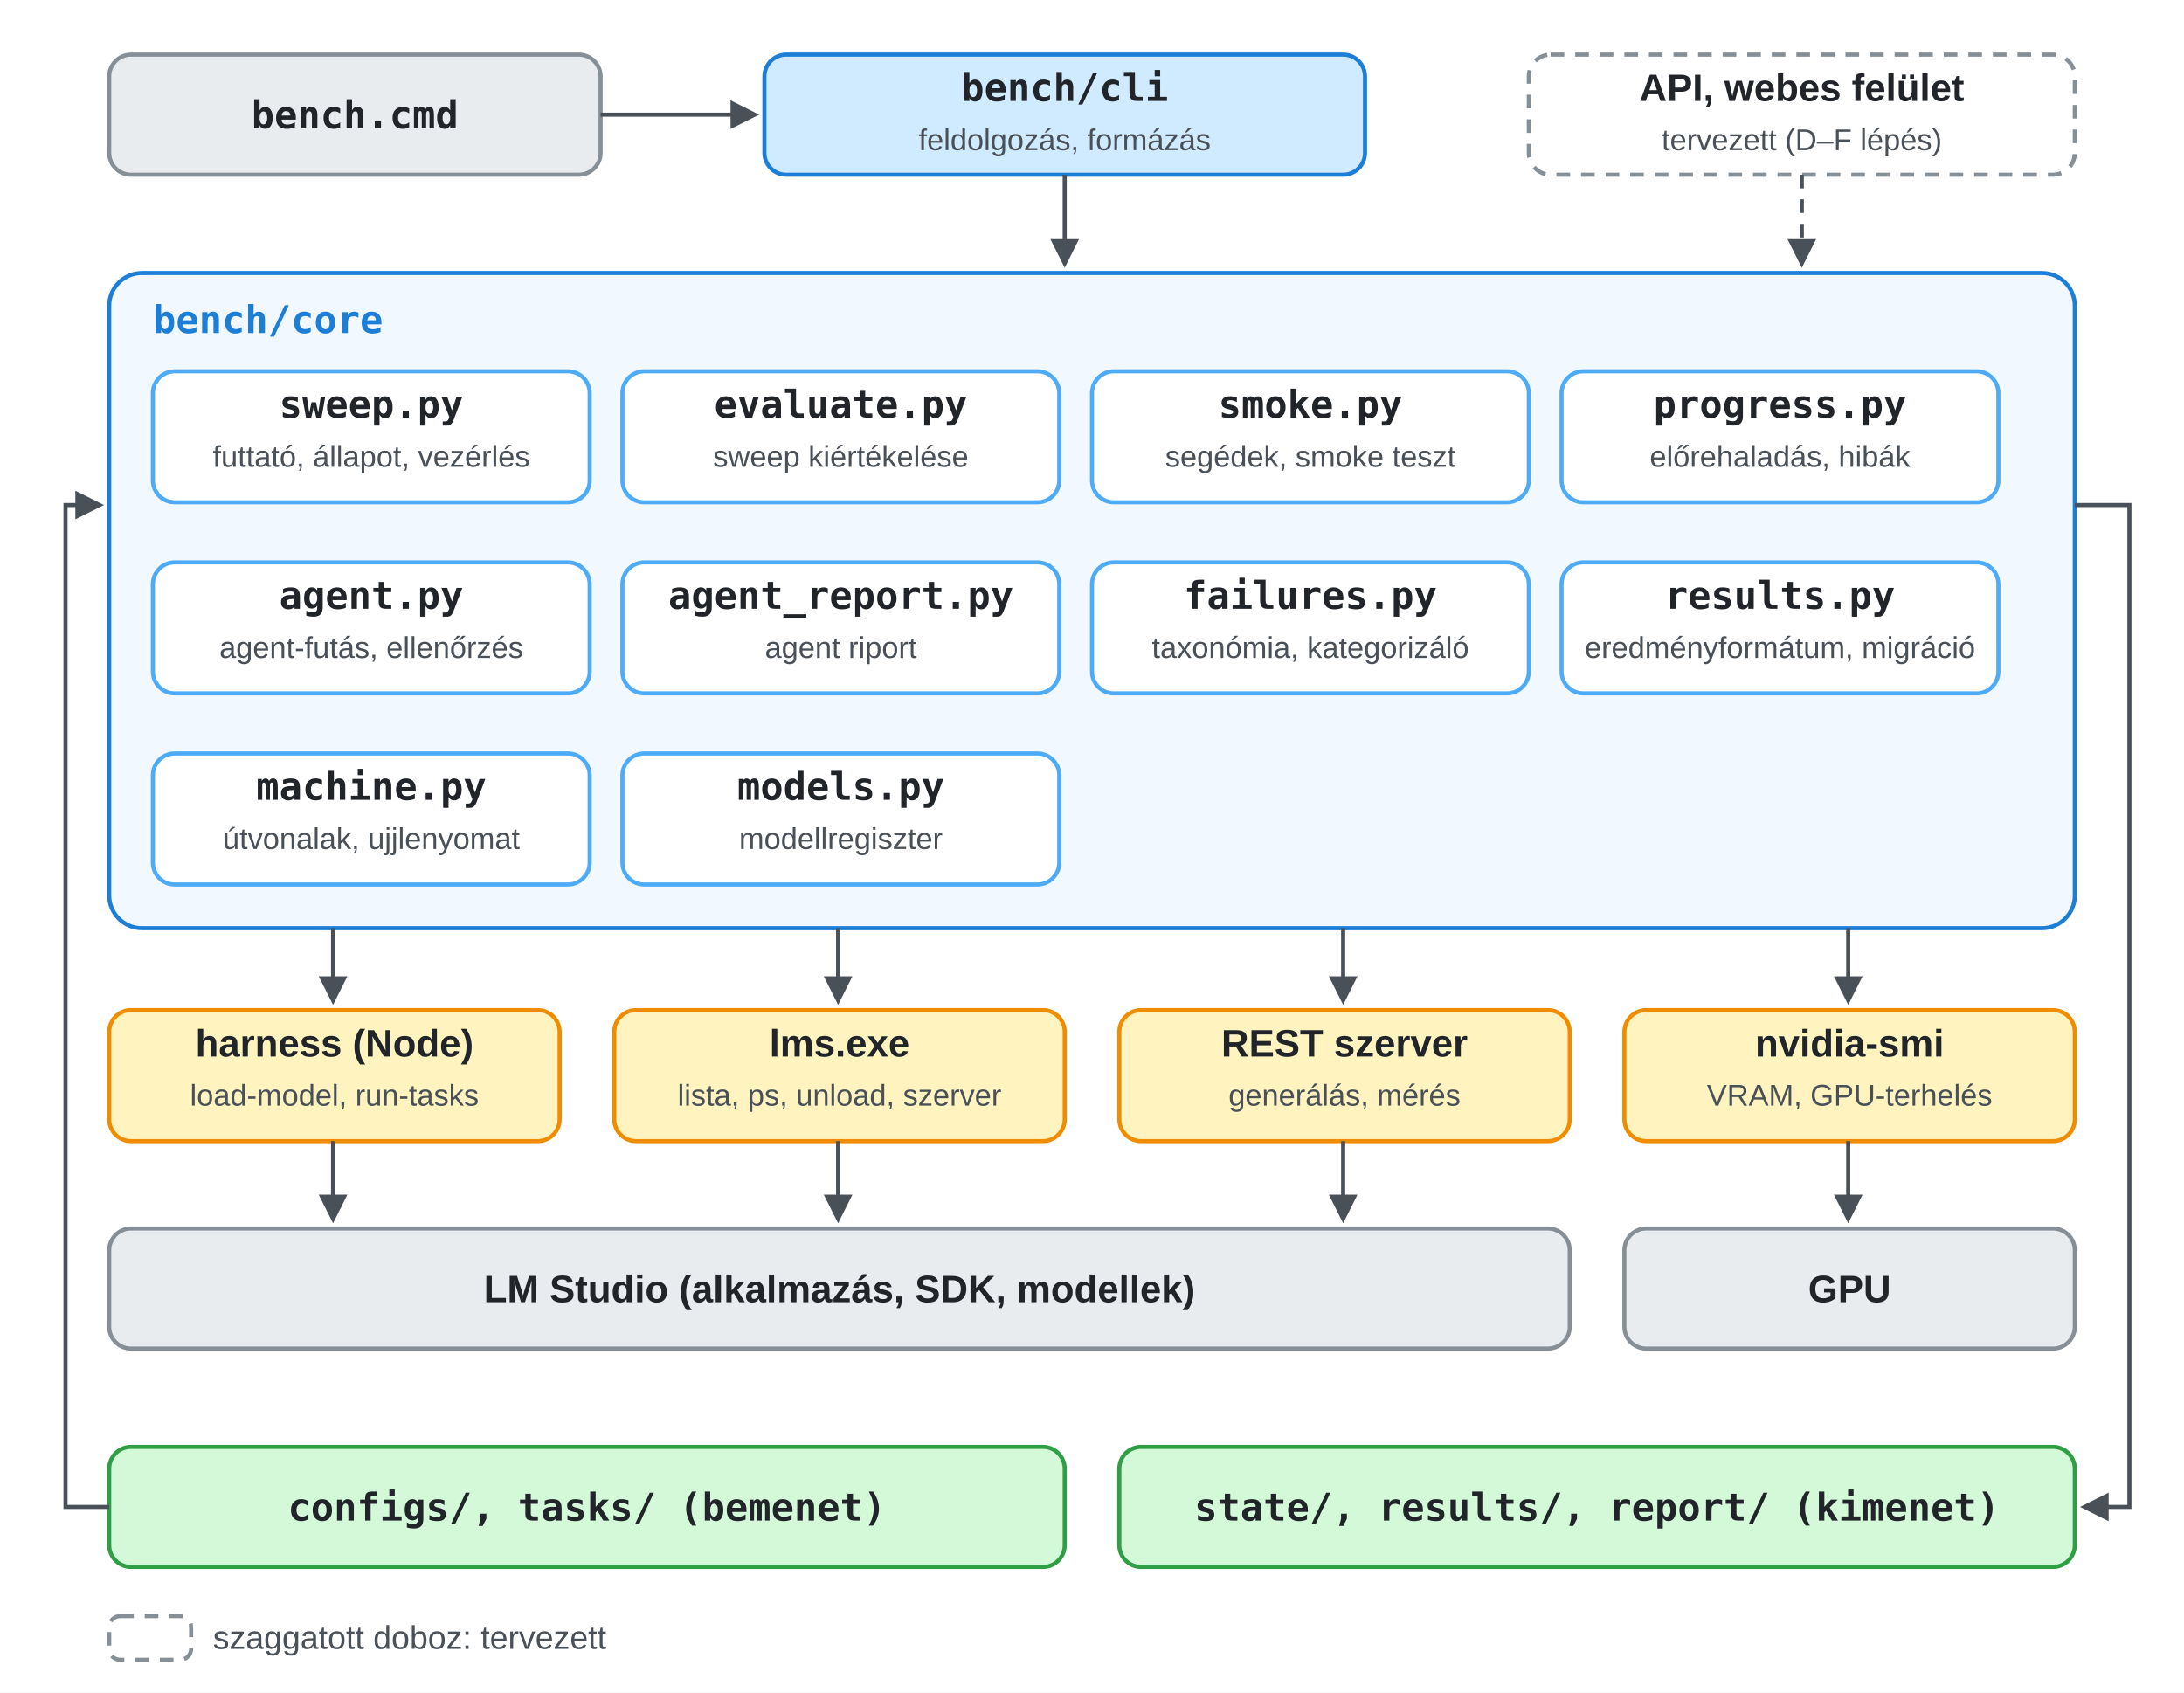
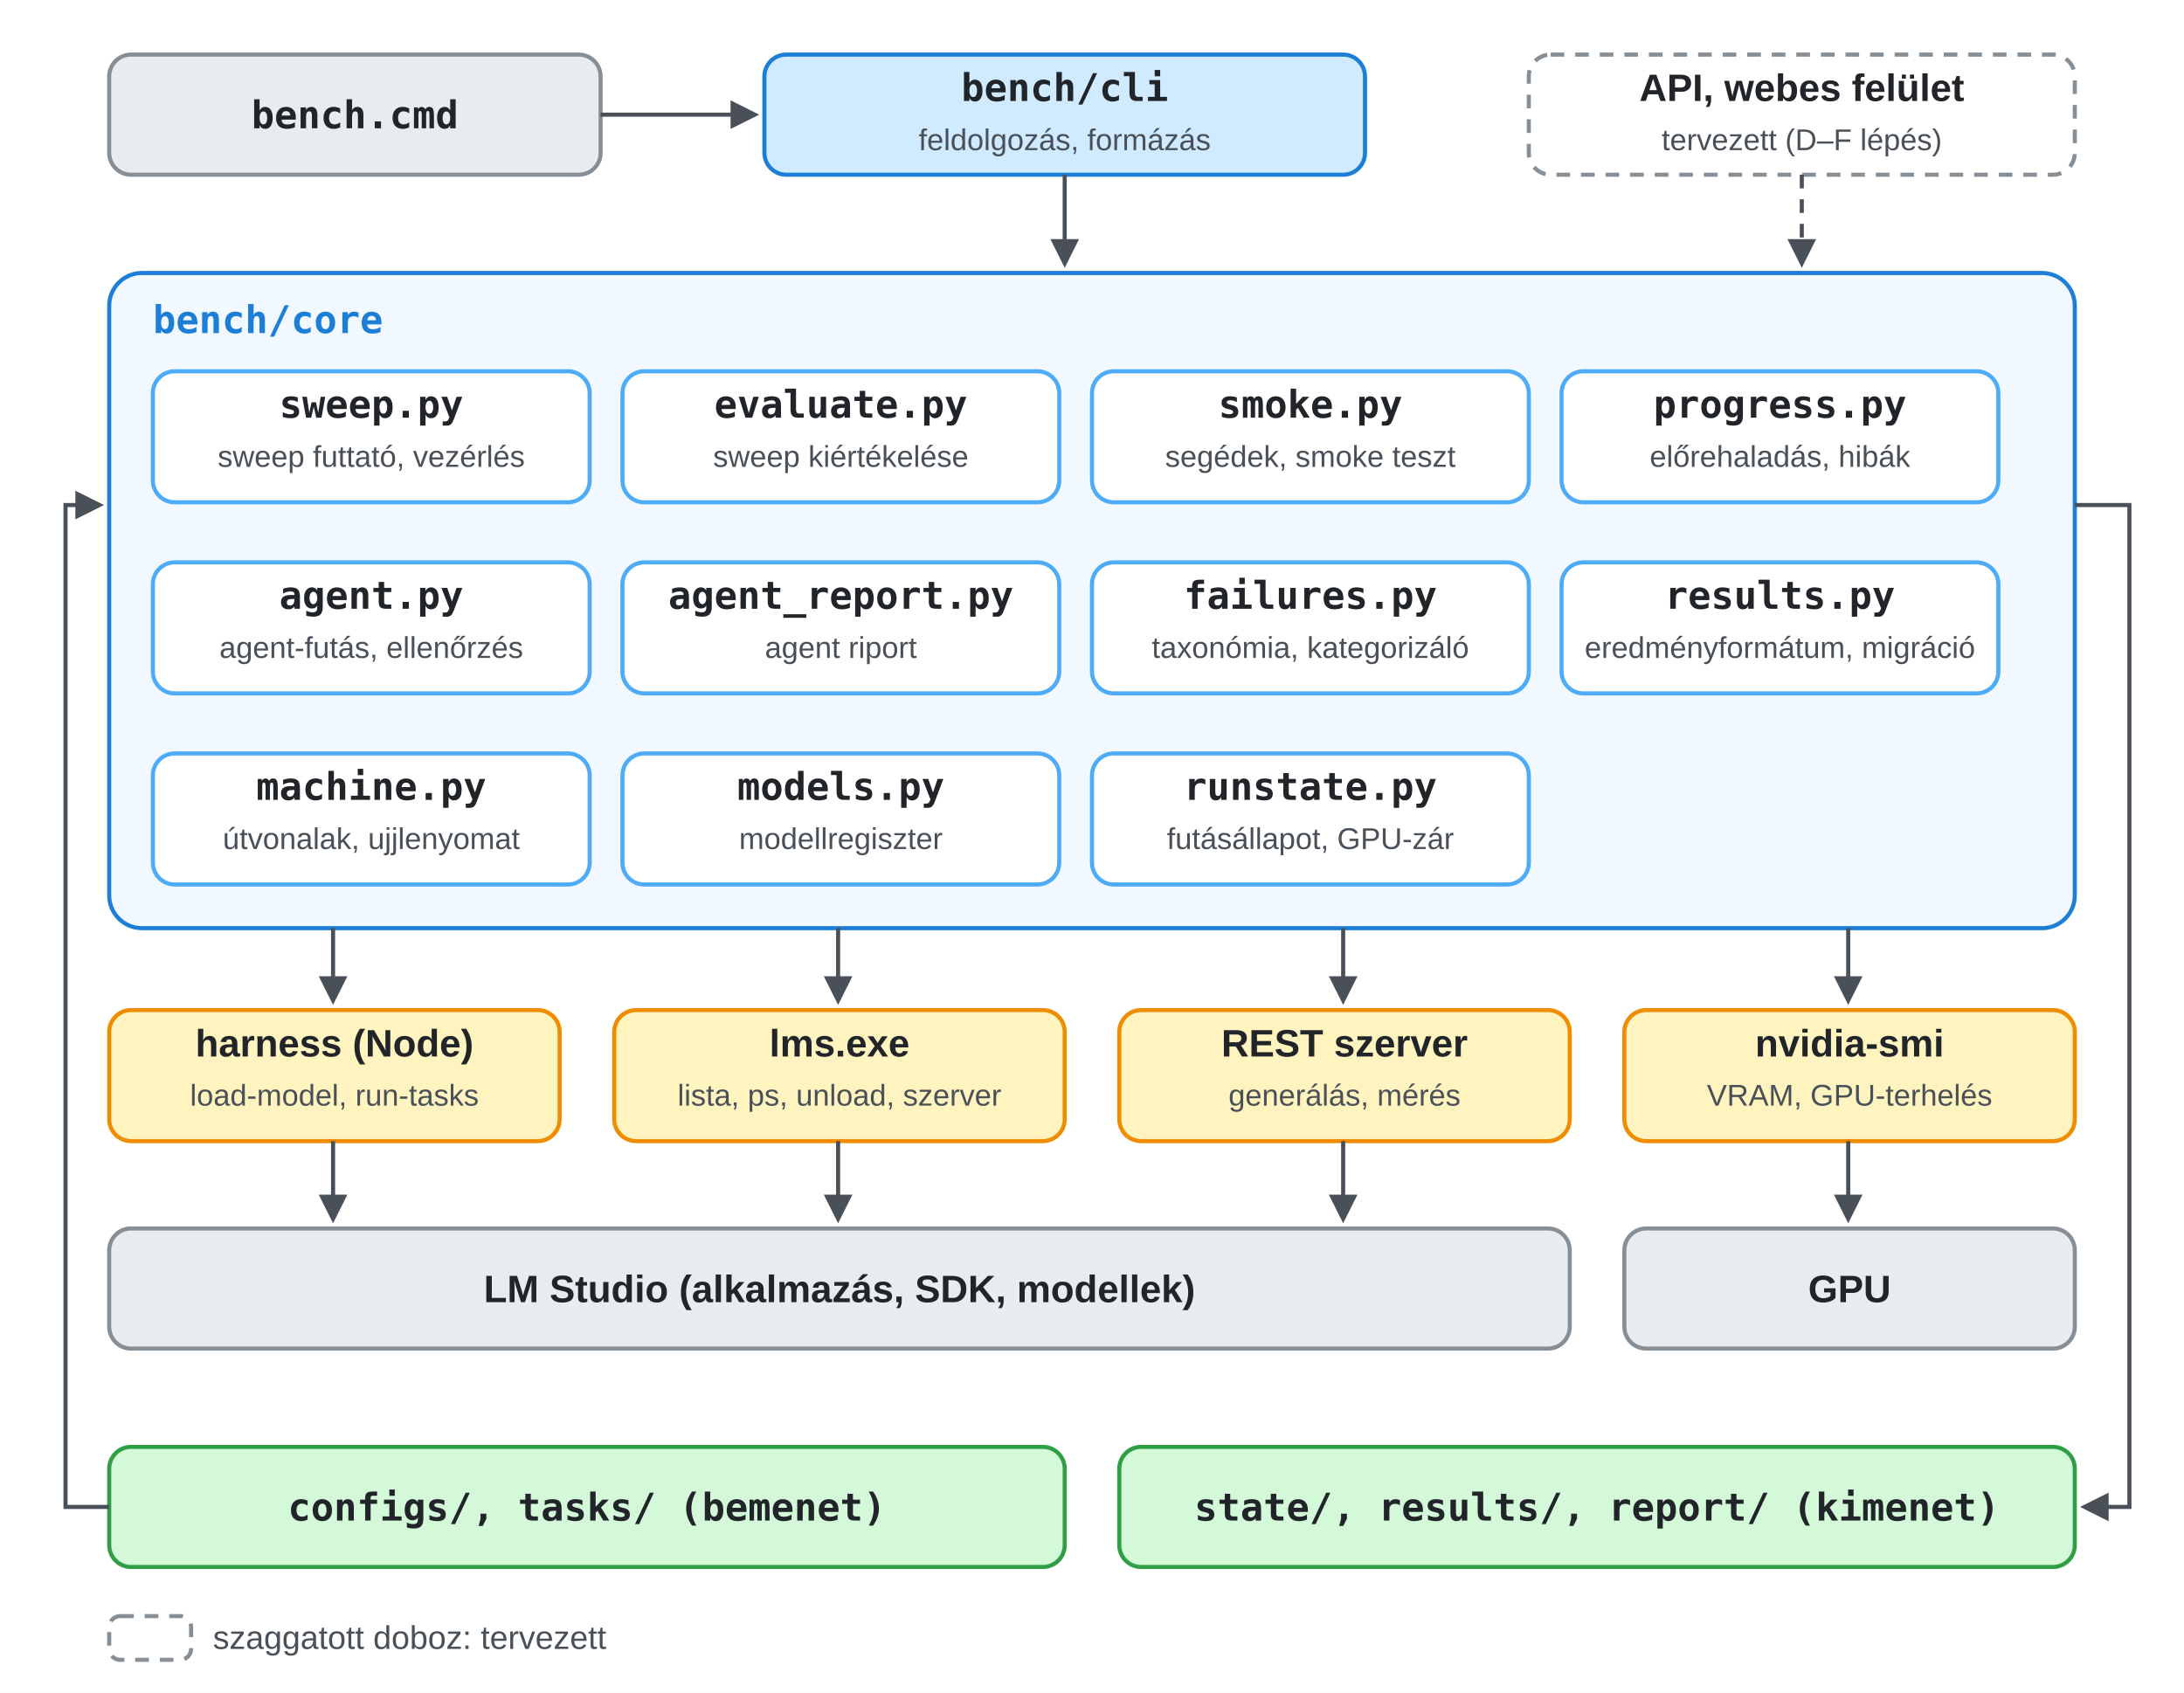
<svg xmlns="http://www.w3.org/2000/svg" viewBox="0 0 800 620" width="800" height="620" role="img" aria-label="A program felépítése" font-family="Segoe UI, Arial, sans-serif">
  <rect width="800" height="620" fill="#ffffff" />
  <defs>
    <marker id="a" viewBox="0 0 10 10" refX="8" refY="5" markerWidth="7" markerHeight="7" orient="auto">
      <path d="M0,0 L10,5 L0,10 z" fill="#495057" />
    </marker>
  </defs>
  <rect x="40" y="20" width="180" height="44" rx="8" fill="#e9ecef" stroke="#868e96" stroke-width="1.5" />
  <text x="130.0" y="47.0" text-anchor="middle" font-size="14" font-weight="600" font-family="Consolas, monospace" fill="#212529">bench.cmd</text>
  <rect x="280" y="20" width="220" height="44" rx="8" fill="#d0ebff" stroke="#1c7ed6" stroke-width="1.5" />
  <text x="390.0" y="37" text-anchor="middle" font-size="14" font-weight="600" font-family="Consolas, monospace" fill="#212529">bench/cli</text>
  <text x="390.0" y="55" text-anchor="middle" font-size="11" fill="#495057">feldolgozás, formázás</text>
  <rect x="560" y="20" width="200" height="44" rx="8" fill="#ffffff" stroke="#868e96" stroke-width="1.5" stroke-dasharray="5 4" />
  <text x="660.0" y="37" text-anchor="middle" font-size="14" font-weight="600" fill="#212529">API, webes felület</text>
  <text x="660.0" y="55" text-anchor="middle" font-size="11" fill="#495057">tervezett (D–F lépés)</text>
  <path d="M220,42 H276" fill="none" stroke="#495057" stroke-width="1.5" marker-end="url(#a)" />
  <path d="M390,64 V96" fill="none" stroke="#495057" stroke-width="1.5" marker-end="url(#a)" />
  <path d="M660,64 V96" fill="none" stroke="#495057" stroke-width="1.5" stroke-dasharray="5 4" marker-end="url(#a)" />
  <rect x="40" y="100" width="720" height="240" rx="12" fill="#f1f8ff" stroke="#1c7ed6" stroke-width="1.5" />
  <text x="56" y="122" font-size="14" font-weight="600" font-family="Consolas, monospace" fill="#1c7ed6">bench/core</text>
  <rect x="56" y="136" width="160" height="48" rx="8" fill="#ffffff" stroke="#4dabf7" stroke-width="1.5" />
  <text x="136.0" y="153" text-anchor="middle" font-size="14" font-weight="600" font-family="Consolas, monospace" fill="#212529">sweep.py</text>
-   <text x="136.0" y="171" text-anchor="middle" font-size="11" fill="#495057">futtató, állapot, vezérlés</text>
+   <text x="136.0" y="171" text-anchor="middle" font-size="11" fill="#495057">sweep futtató, vezérlés</text>
  <rect x="228" y="136" width="160" height="48" rx="8" fill="#ffffff" stroke="#4dabf7" stroke-width="1.5" />
  <text x="308.0" y="153" text-anchor="middle" font-size="14" font-weight="600" font-family="Consolas, monospace" fill="#212529">evaluate.py</text>
  <text x="308.0" y="171" text-anchor="middle" font-size="11" fill="#495057">sweep kiértékelése</text>
  <rect x="400" y="136" width="160" height="48" rx="8" fill="#ffffff" stroke="#4dabf7" stroke-width="1.5" />
  <text x="480.0" y="153" text-anchor="middle" font-size="14" font-weight="600" font-family="Consolas, monospace" fill="#212529">smoke.py</text>
  <text x="480.0" y="171" text-anchor="middle" font-size="11" fill="#495057">segédek, smoke teszt</text>
  <rect x="572" y="136" width="160" height="48" rx="8" fill="#ffffff" stroke="#4dabf7" stroke-width="1.5" />
  <text x="652.0" y="153" text-anchor="middle" font-size="14" font-weight="600" font-family="Consolas, monospace" fill="#212529">progress.py</text>
  <text x="652.0" y="171" text-anchor="middle" font-size="11" fill="#495057">előrehaladás, hibák</text>
  <rect x="56" y="206" width="160" height="48" rx="8" fill="#ffffff" stroke="#4dabf7" stroke-width="1.5" />
  <text x="136.0" y="223" text-anchor="middle" font-size="14" font-weight="600" font-family="Consolas, monospace" fill="#212529">agent.py</text>
  <text x="136.0" y="241" text-anchor="middle" font-size="11" fill="#495057">agent-futás, ellenőrzés</text>
  <rect x="228" y="206" width="160" height="48" rx="8" fill="#ffffff" stroke="#4dabf7" stroke-width="1.5" />
  <text x="308.0" y="223" text-anchor="middle" font-size="14" font-weight="600" font-family="Consolas, monospace" fill="#212529">agent_report.py</text>
  <text x="308.0" y="241" text-anchor="middle" font-size="11" fill="#495057">agent riport</text>
  <rect x="400" y="206" width="160" height="48" rx="8" fill="#ffffff" stroke="#4dabf7" stroke-width="1.5" />
  <text x="480.0" y="223" text-anchor="middle" font-size="14" font-weight="600" font-family="Consolas, monospace" fill="#212529">failures.py</text>
  <text x="480.0" y="241" text-anchor="middle" font-size="11" fill="#495057">taxonómia, kategorizáló</text>
  <rect x="572" y="206" width="160" height="48" rx="8" fill="#ffffff" stroke="#4dabf7" stroke-width="1.5" />
  <text x="652.0" y="223" text-anchor="middle" font-size="14" font-weight="600" font-family="Consolas, monospace" fill="#212529">results.py</text>
  <text x="652.0" y="241" text-anchor="middle" font-size="11" fill="#495057">eredményformátum, migráció</text>
  <rect x="56" y="276" width="160" height="48" rx="8" fill="#ffffff" stroke="#4dabf7" stroke-width="1.5" />
  <text x="136.0" y="293" text-anchor="middle" font-size="14" font-weight="600" font-family="Consolas, monospace" fill="#212529">machine.py</text>
  <text x="136.0" y="311" text-anchor="middle" font-size="11" fill="#495057">útvonalak, ujjlenyomat</text>
  <rect x="228" y="276" width="160" height="48" rx="8" fill="#ffffff" stroke="#4dabf7" stroke-width="1.5" />
  <text x="308.0" y="293" text-anchor="middle" font-size="14" font-weight="600" font-family="Consolas, monospace" fill="#212529">models.py</text>
  <text x="308.0" y="311" text-anchor="middle" font-size="11" fill="#495057">modellregiszter</text>
+   <rect x="400" y="276" width="160" height="48" rx="8" fill="#ffffff" stroke="#4dabf7" stroke-width="1.5" />
+   <text x="480.0" y="293" text-anchor="middle" font-size="14" font-weight="600" font-family="Consolas, monospace" fill="#212529">runstate.py</text>
+   <text x="480.0" y="311" text-anchor="middle" font-size="11" fill="#495057">futásállapot, GPU-zár</text>
  <rect x="40" y="370" width="165" height="48" rx="8" fill="#fff3bf" stroke="#f08c00" stroke-width="1.5" />
  <text x="122.5" y="387" text-anchor="middle" font-size="14" font-weight="600" fill="#212529">harness (Node)</text>
  <text x="122.5" y="405" text-anchor="middle" font-size="11" fill="#495057">load-model, run-tasks</text>
  <path d="M122,340 V366" fill="none" stroke="#495057" stroke-width="1.5" marker-end="url(#a)" />
  <path d="M122,418 V446" fill="none" stroke="#495057" stroke-width="1.5" marker-end="url(#a)" />
  <rect x="225" y="370" width="165" height="48" rx="8" fill="#fff3bf" stroke="#f08c00" stroke-width="1.5" />
  <text x="307.5" y="387" text-anchor="middle" font-size="14" font-weight="600" fill="#212529">lms.exe</text>
  <text x="307.5" y="405" text-anchor="middle" font-size="11" fill="#495057">lista, ps, unload, szerver</text>
  <path d="M307,340 V366" fill="none" stroke="#495057" stroke-width="1.5" marker-end="url(#a)" />
  <path d="M307,418 V446" fill="none" stroke="#495057" stroke-width="1.5" marker-end="url(#a)" />
  <rect x="410" y="370" width="165" height="48" rx="8" fill="#fff3bf" stroke="#f08c00" stroke-width="1.5" />
  <text x="492.5" y="387" text-anchor="middle" font-size="14" font-weight="600" fill="#212529">REST szerver</text>
  <text x="492.5" y="405" text-anchor="middle" font-size="11" fill="#495057">generálás, mérés</text>
  <path d="M492,340 V366" fill="none" stroke="#495057" stroke-width="1.5" marker-end="url(#a)" />
  <path d="M492,418 V446" fill="none" stroke="#495057" stroke-width="1.5" marker-end="url(#a)" />
  <rect x="595" y="370" width="165" height="48" rx="8" fill="#fff3bf" stroke="#f08c00" stroke-width="1.5" />
  <text x="677.5" y="387" text-anchor="middle" font-size="14" font-weight="600" fill="#212529">nvidia-smi</text>
  <text x="677.5" y="405" text-anchor="middle" font-size="11" fill="#495057">VRAM, GPU-terhelés</text>
  <path d="M677,340 V366" fill="none" stroke="#495057" stroke-width="1.5" marker-end="url(#a)" />
  <path d="M677,418 V446" fill="none" stroke="#495057" stroke-width="1.5" marker-end="url(#a)" />
  <rect x="40" y="450" width="535" height="44" rx="8" fill="#e9ecef" stroke="#868e96" stroke-width="1.5" />
  <text x="307.5" y="477.0" text-anchor="middle" font-size="14" font-weight="600" fill="#212529">LM Studio (alkalmazás, SDK, modellek)</text>
  <rect x="595" y="450" width="165" height="44" rx="8" fill="#e9ecef" stroke="#868e96" stroke-width="1.5" />
  <text x="677.5" y="477.0" text-anchor="middle" font-size="14" font-weight="600" fill="#212529">GPU</text>
  <rect x="40" y="530" width="350" height="44" rx="8" fill="#d3f9d8" stroke="#2f9e44" stroke-width="1.5" />
  <text x="215.0" y="557.0" text-anchor="middle" font-size="14" font-weight="600" font-family="Consolas, monospace" fill="#212529">configs/, tasks/ (bemenet)</text>
  <rect x="410" y="530" width="350" height="44" rx="8" fill="#d3f9d8" stroke="#2f9e44" stroke-width="1.5" />
  <text x="585.0" y="557.0" text-anchor="middle" font-size="14" font-weight="600" font-family="Consolas, monospace" fill="#212529">state/, results/, report/ (kimenet)</text>
  <path d="M40,552 H24 V185 H36" fill="none" stroke="#495057" stroke-width="1.5" marker-end="url(#a)" />
  <path d="M760,185 H780 V552 H764" fill="none" stroke="#495057" stroke-width="1.5" marker-end="url(#a)" />
  <rect x="40" y="592" width="30" height="16" rx="4" fill="#ffffff" stroke="#868e96" stroke-width="1.5" stroke-dasharray="5 4" />
  <text x="78" y="604" font-size="12" fill="#495057">szaggatott doboz: tervezett</text>
</svg>
